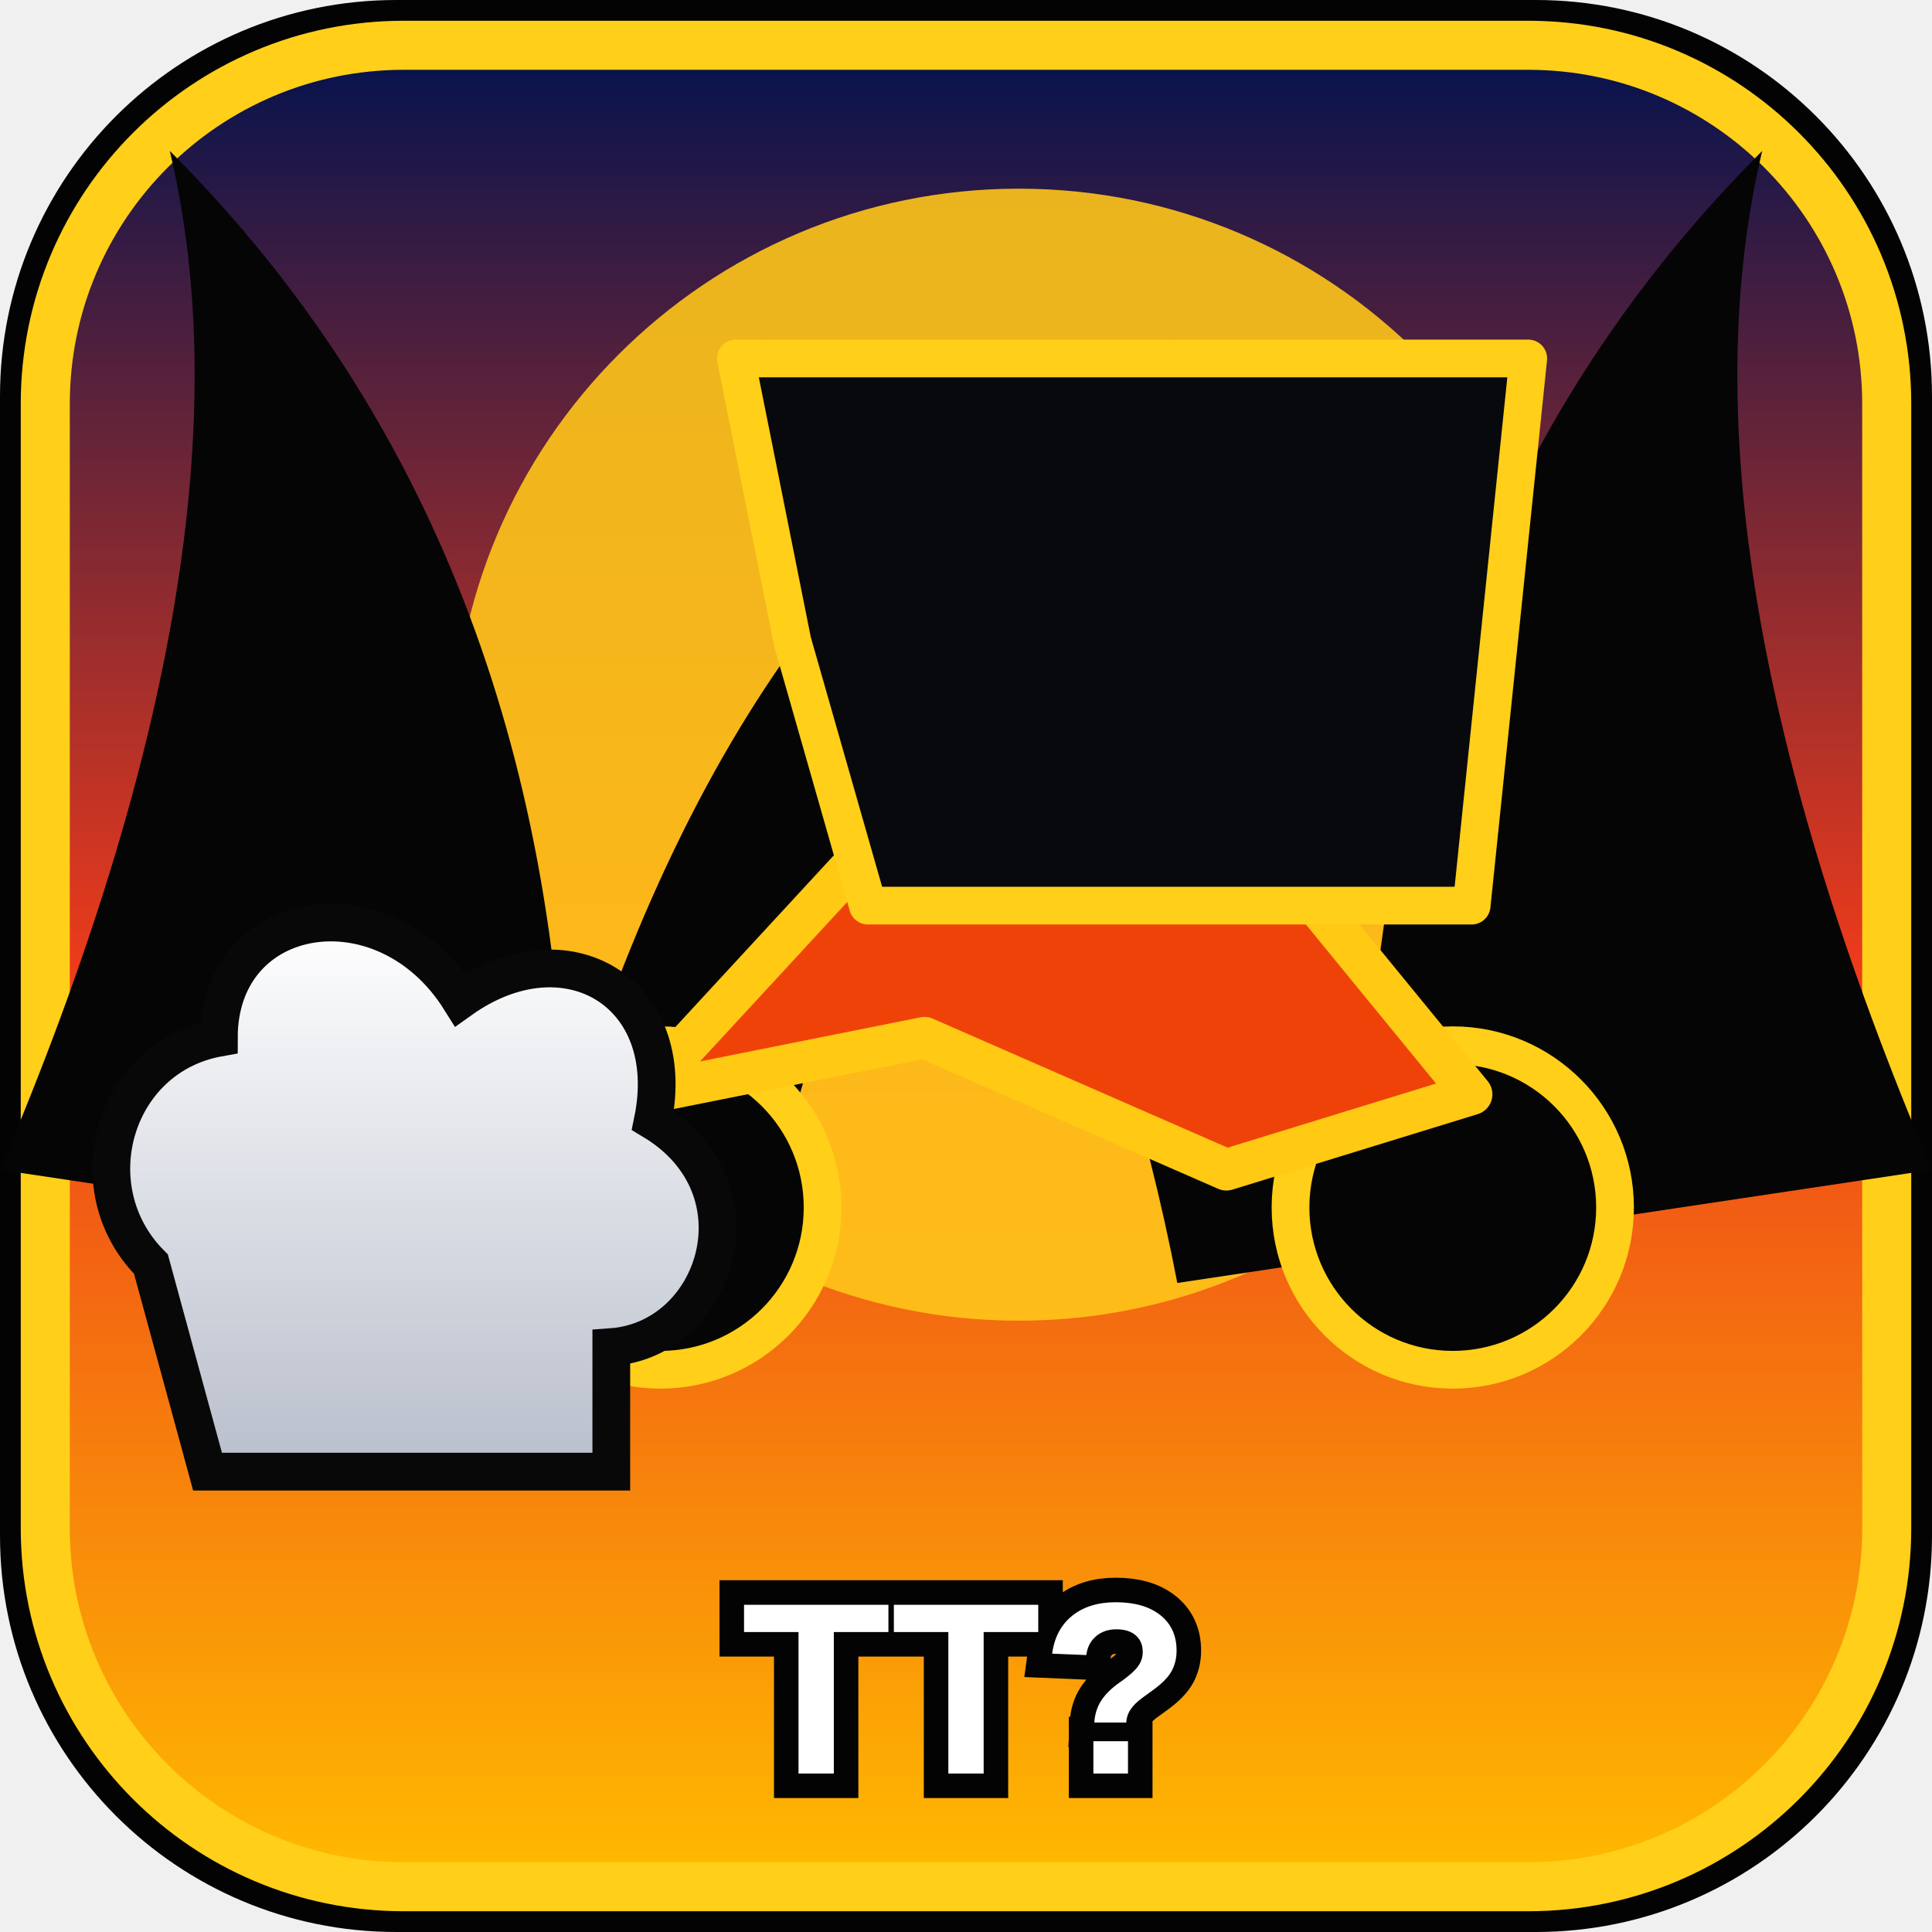
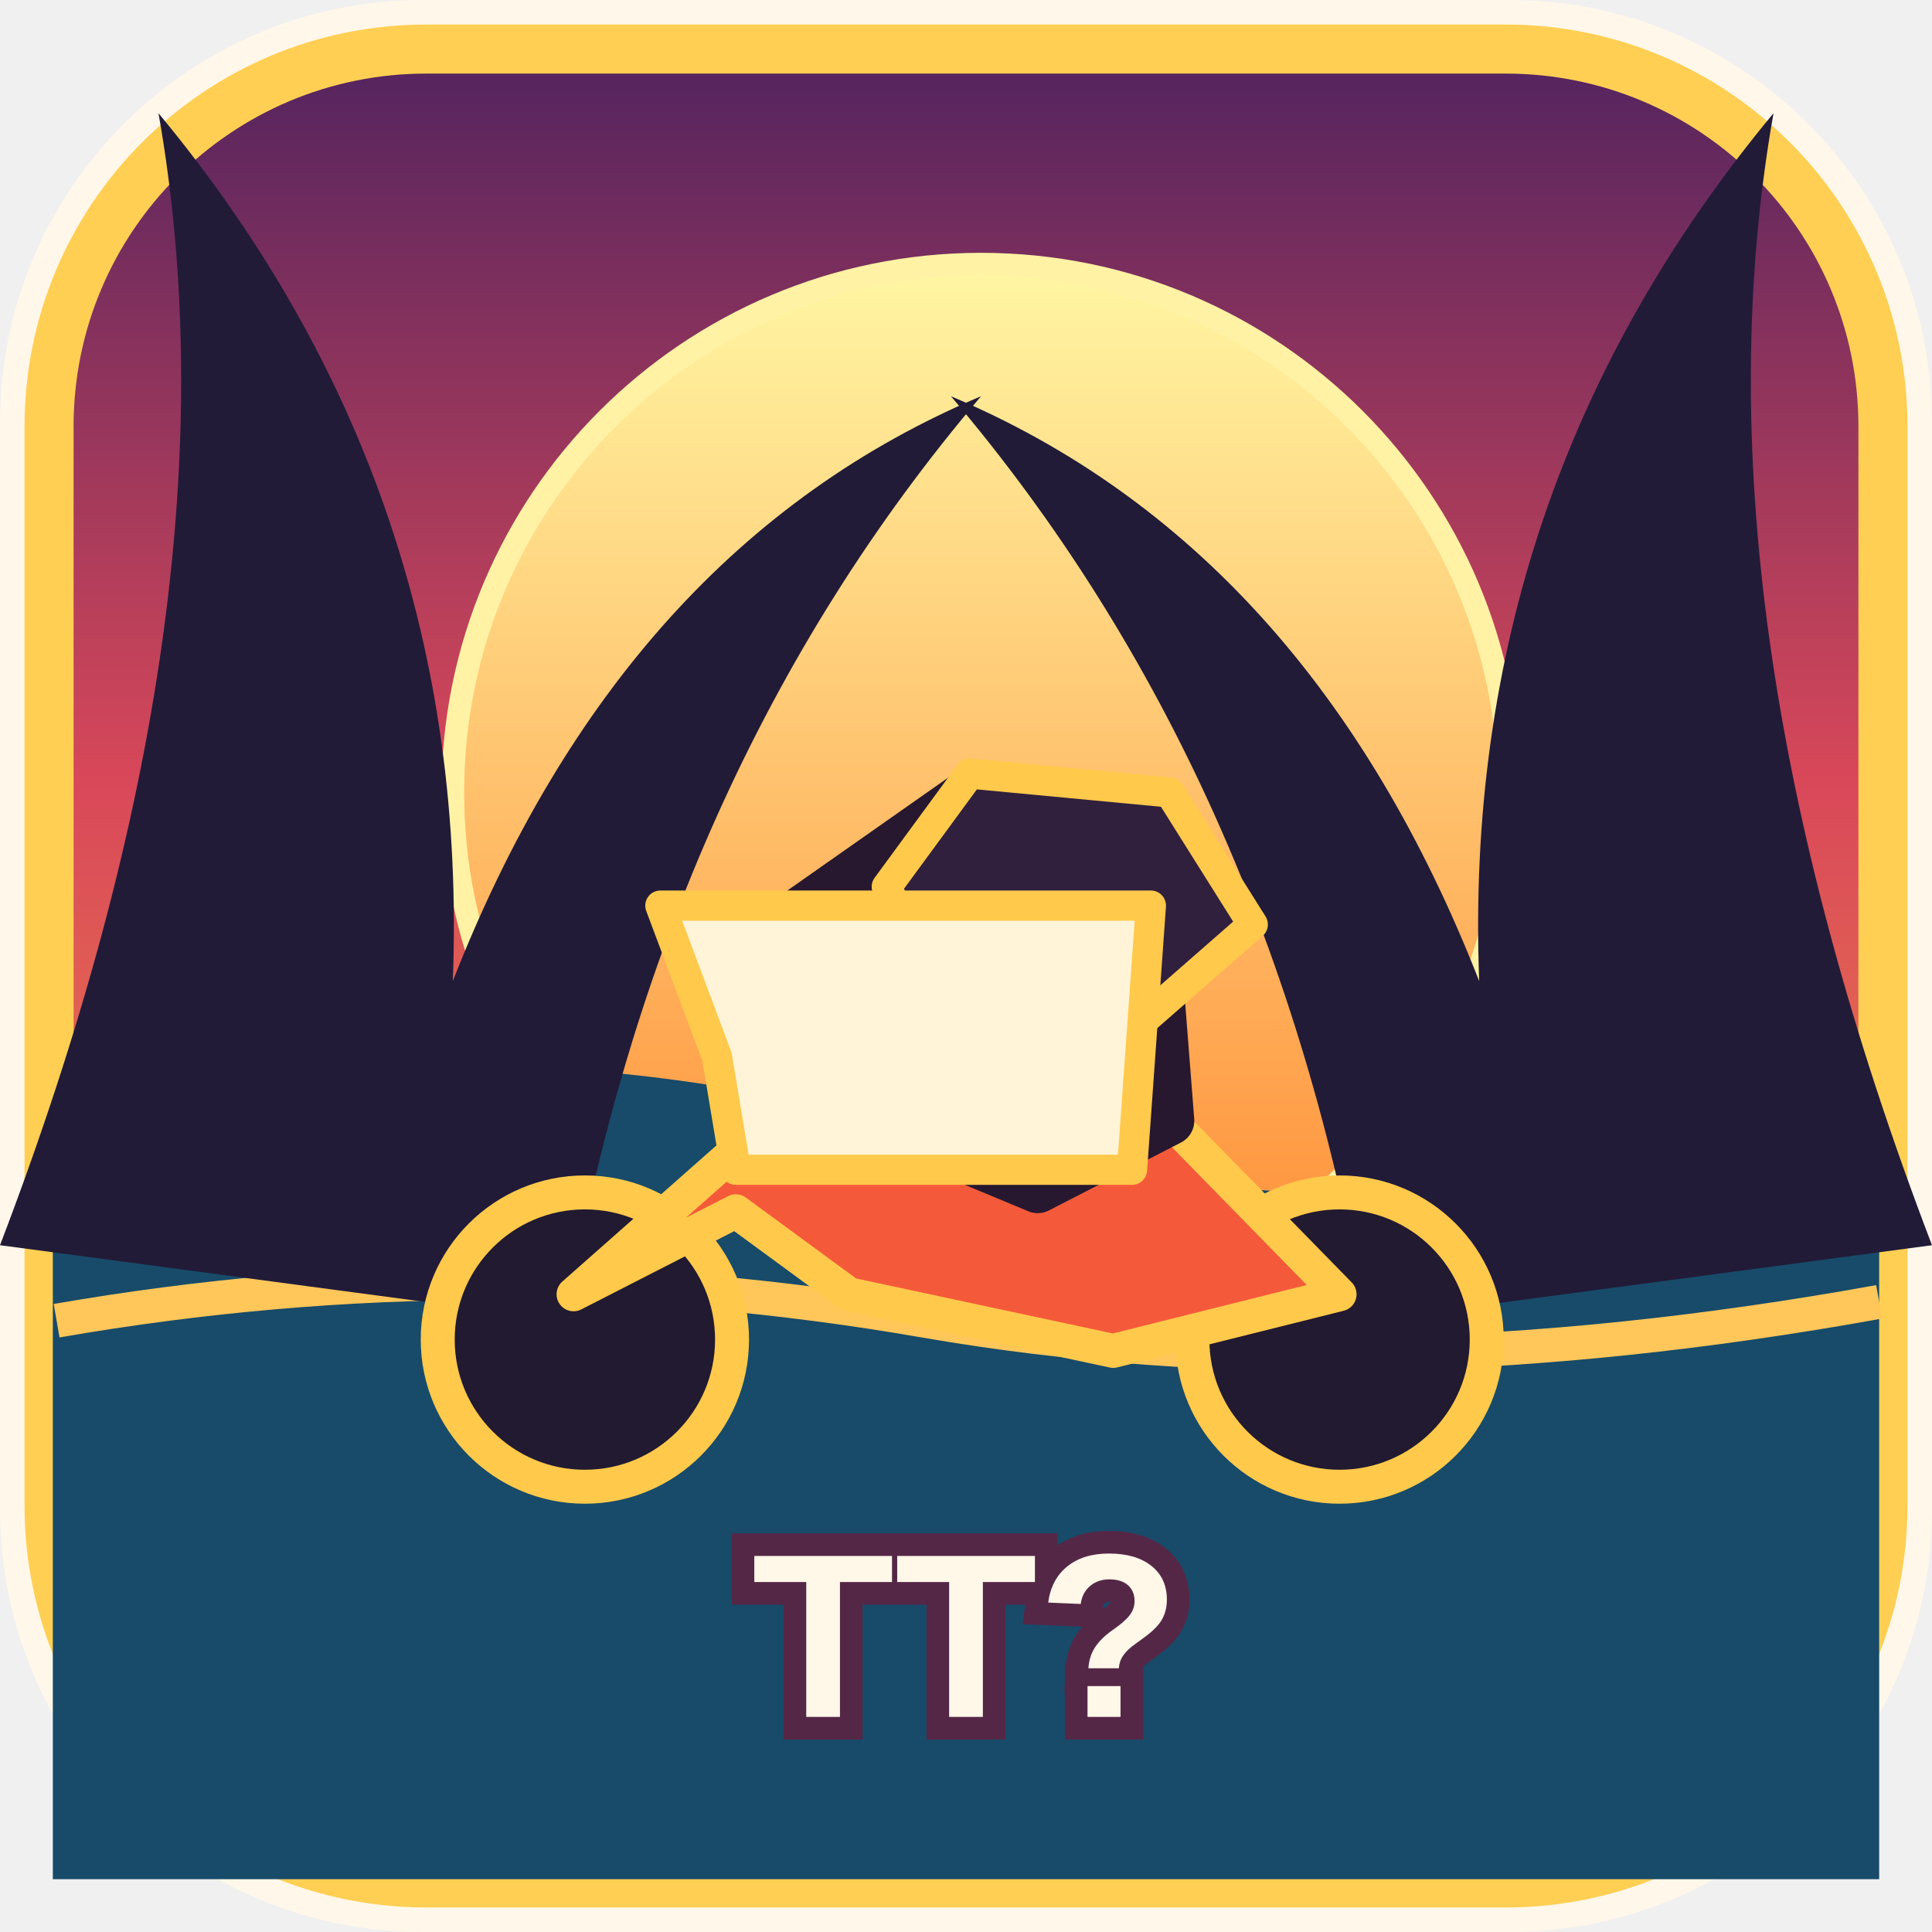
<svg xmlns="http://www.w3.org/2000/svg" viewBox="0 0 512 512">
  <defs>
-     <linearGradient id="bg" x2="0" y2="1">
-       <stop stop-color="#07134d" />
-       <stop offset=".5" stop-color="#ed3b1b" />
-       <stop offset="1" stop-color="#ffb900" />
+     <linearGradient id="sky" x2="0" y2="1">
+       <stop stop-color="#54245f" />
+       <stop offset=".4" stop-color="#d94859" />
+       <stop offset="1" stop-color="#ffb83d" />
    </linearGradient>
-     <linearGradient id="w" x2="0" y2="1">
-       <stop stop-color="#fff" />
-       <stop offset="1" stop-color="#b8becb" />
+     <linearGradient id="sun" x2="0" y2="1">
+       <stop stop-color="#fff6a3" />
+       <stop offset="1" stop-color="#ff8b35" />
    </linearGradient>
  </defs>
-   <rect width="512" height="512" rx="105" fill="#030303" />
-   <rect x="12" y="12" width="488" height="488" rx="95" fill="url(#bg)" stroke="#ffcf19" stroke-width="13" />
-   <circle cx="270" cy="200" r="150" fill="#ffc51a" opacity=".9" />
-   <g fill="#050505">
-     <path d="M0 310Q70 145 45 40Q145 140 150 300Q200 135 310 90Q225 210 200 340Z" />
-     <path d="M512 310Q442 145 467 40Q367 140 362 300Q312 135 202 90Q287 210 312 340Z" />
+   <rect width="512" height="512" rx="112" fill="#fff7e9" />
+   <rect x="13" y="13" width="486" height="486" rx="100" fill="url(#sky)" stroke="#ffcf54" stroke-width="13" />
+   <circle cx="260" cy="210" r="140" fill="url(#sun)" stroke="#fff2a4" stroke-width="6" />
+   <path d="M14 300Q120 265 245 300T498 295V498H14Z" fill="#174b69" />
+   <path d="M15 350Q130 330 245 350T498 345" fill="none" stroke="#ffc65a" stroke-width="9" />
+   <g fill="#211b38">
+     <path d="M0 330Q65 160 42 30Q125 130 120 260Q165 145 260 105Q175 205 150 350Z" />
+     <path d="M512 330Q447 160 470 30Q387 130 392 260Q347 145 252 105Q337 205 362 350Z" />
  </g>
-   <g transform="translate(125 90)" stroke="#050505" stroke-width="18" stroke-linejoin="round">
-     <circle cx="50" cy="230" r="43" fill="#050505" stroke="#ffcf19" stroke-width="10" />
-     <circle cx="260" cy="230" r="43" fill="#050505" stroke="#ffcf19" stroke-width="10" />
-     <path d="M45 200L105 135L220 145L265 200L200 220L120 185Z" fill="#ef4209" stroke="#ffc914" stroke-width="11" />
-     <path d="M120 135L115 65L175 20L230 55L220 145Z" fill="#080a12" />
-     <path d="M145 50L170 5L230 15L250 60L210 95Z" fill="#090b14" stroke="#ffcf19" stroke-width="9" />
-     <path d="M85 80L70 5L280 5L265 150L105 150Z" fill="#08090d" stroke="#ffcf19" stroke-width="10" />
+   <g transform="translate(120 205)" stroke="#27182f" stroke-width="13" stroke-linejoin="round">
+     <circle cx="35" cy="150" r="39" fill="#211a30" stroke="#ffc94b" stroke-width="9" />
+     <circle cx="235" cy="150" r="39" fill="#211a30" stroke="#ffc94b" stroke-width="9" />
+     <path d="M32 138L92 85L190 92L235 138L175 153L105 138L75 116Z" fill="#f45a39" stroke="#ffc94b" stroke-width="9" />
+     <path d="M95 85L90 38L137 5L185 28L190 92L155 110Z" fill="#30203d" />
+     <path d="M115 30L137 0L190 5L212 40L180 68L130 65Z" fill="#30203d" stroke="#ffc94b" stroke-width="8" />
+     <path d="M70 75L55 35L185 35L180 105L75 105Z" fill="#fff4d7" stroke="#ffc94b" stroke-width="8" />
  </g>
-   <g transform="translate(20 245)" stroke="#080808" stroke-width="10">
-     <path d="M20 90C0 70 10 35 38 30C38 -5 82 -12 102 20C130 0 160 18 153 52C183 70 170 110 142 112L142 145L35 145Z" fill="url(#w)" />
-   </g>
-   <text x="256" y="470" text-anchor="middle" font-family="Arial Black,Arial,sans-serif" font-size="65" font-weight="1000" fill="#fff" stroke="#030303" stroke-width="13" paint-order="stroke">TT?</text>
+   <text x="256" y="455" text-anchor="middle" font-family="Arial,sans-serif" font-size="62" font-weight="1000" fill="#fff8e9" stroke="#552747" stroke-width="12" paint-order="stroke">TT?</text>
</svg>
